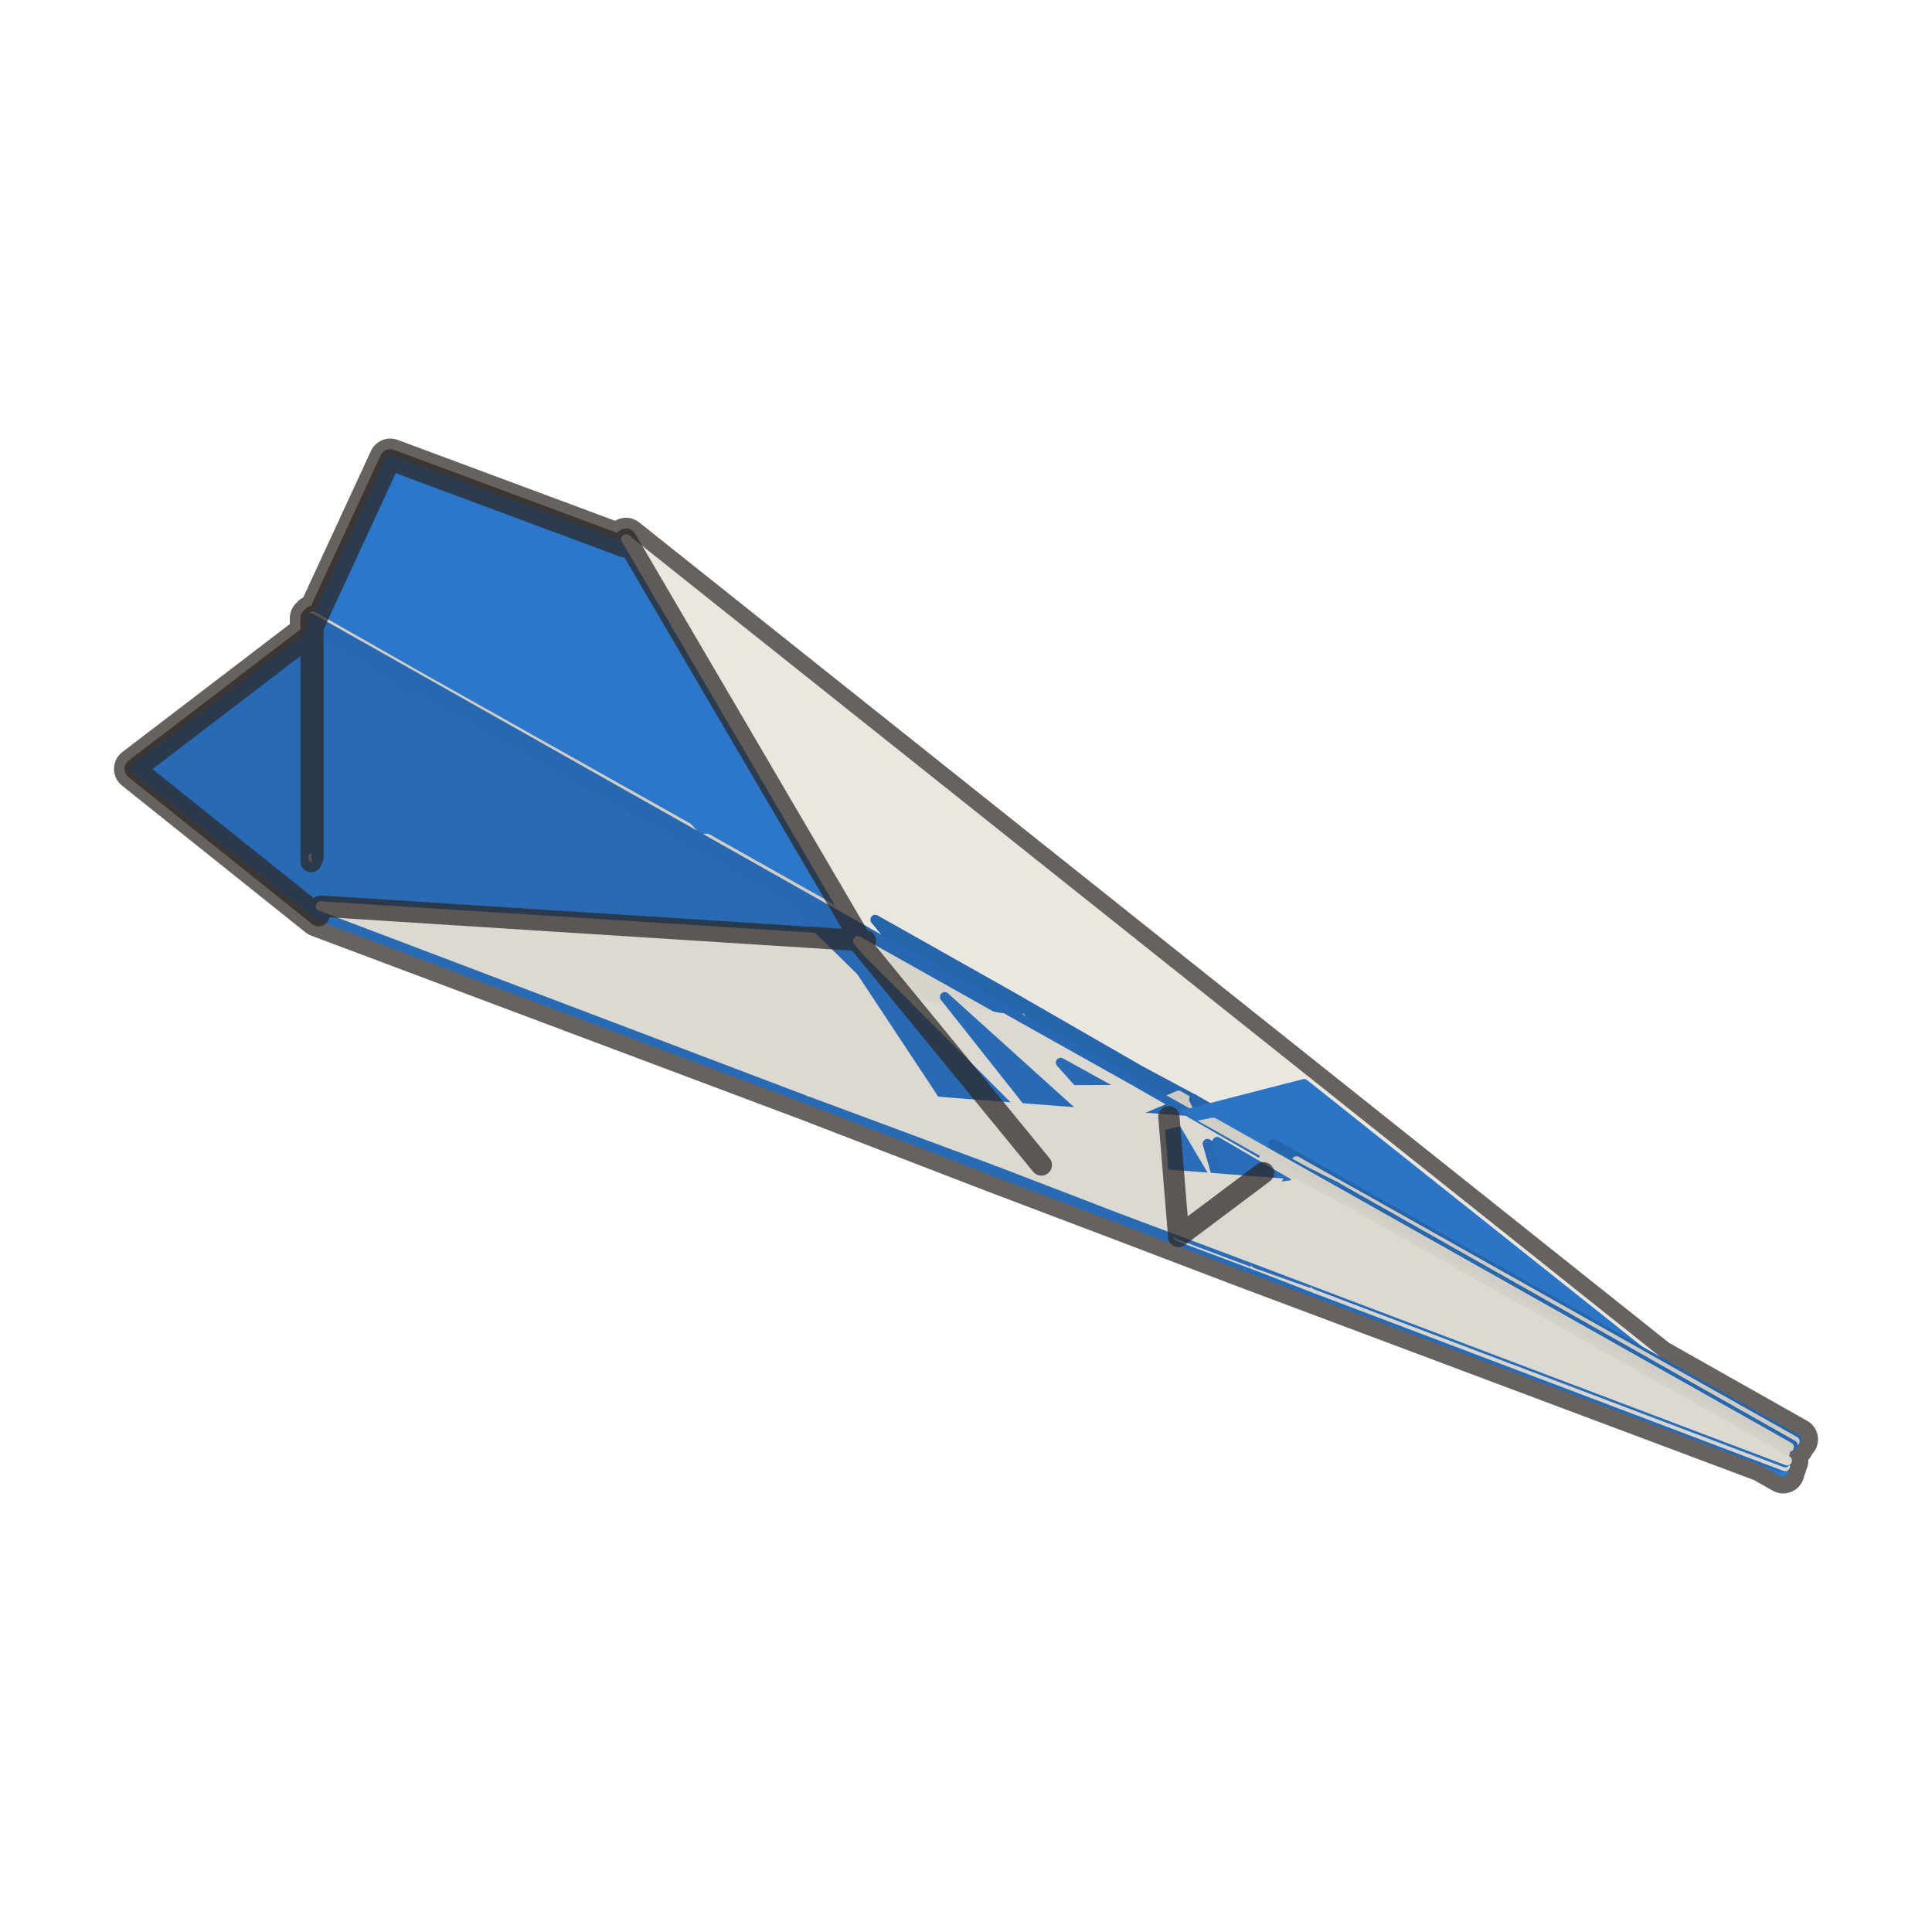
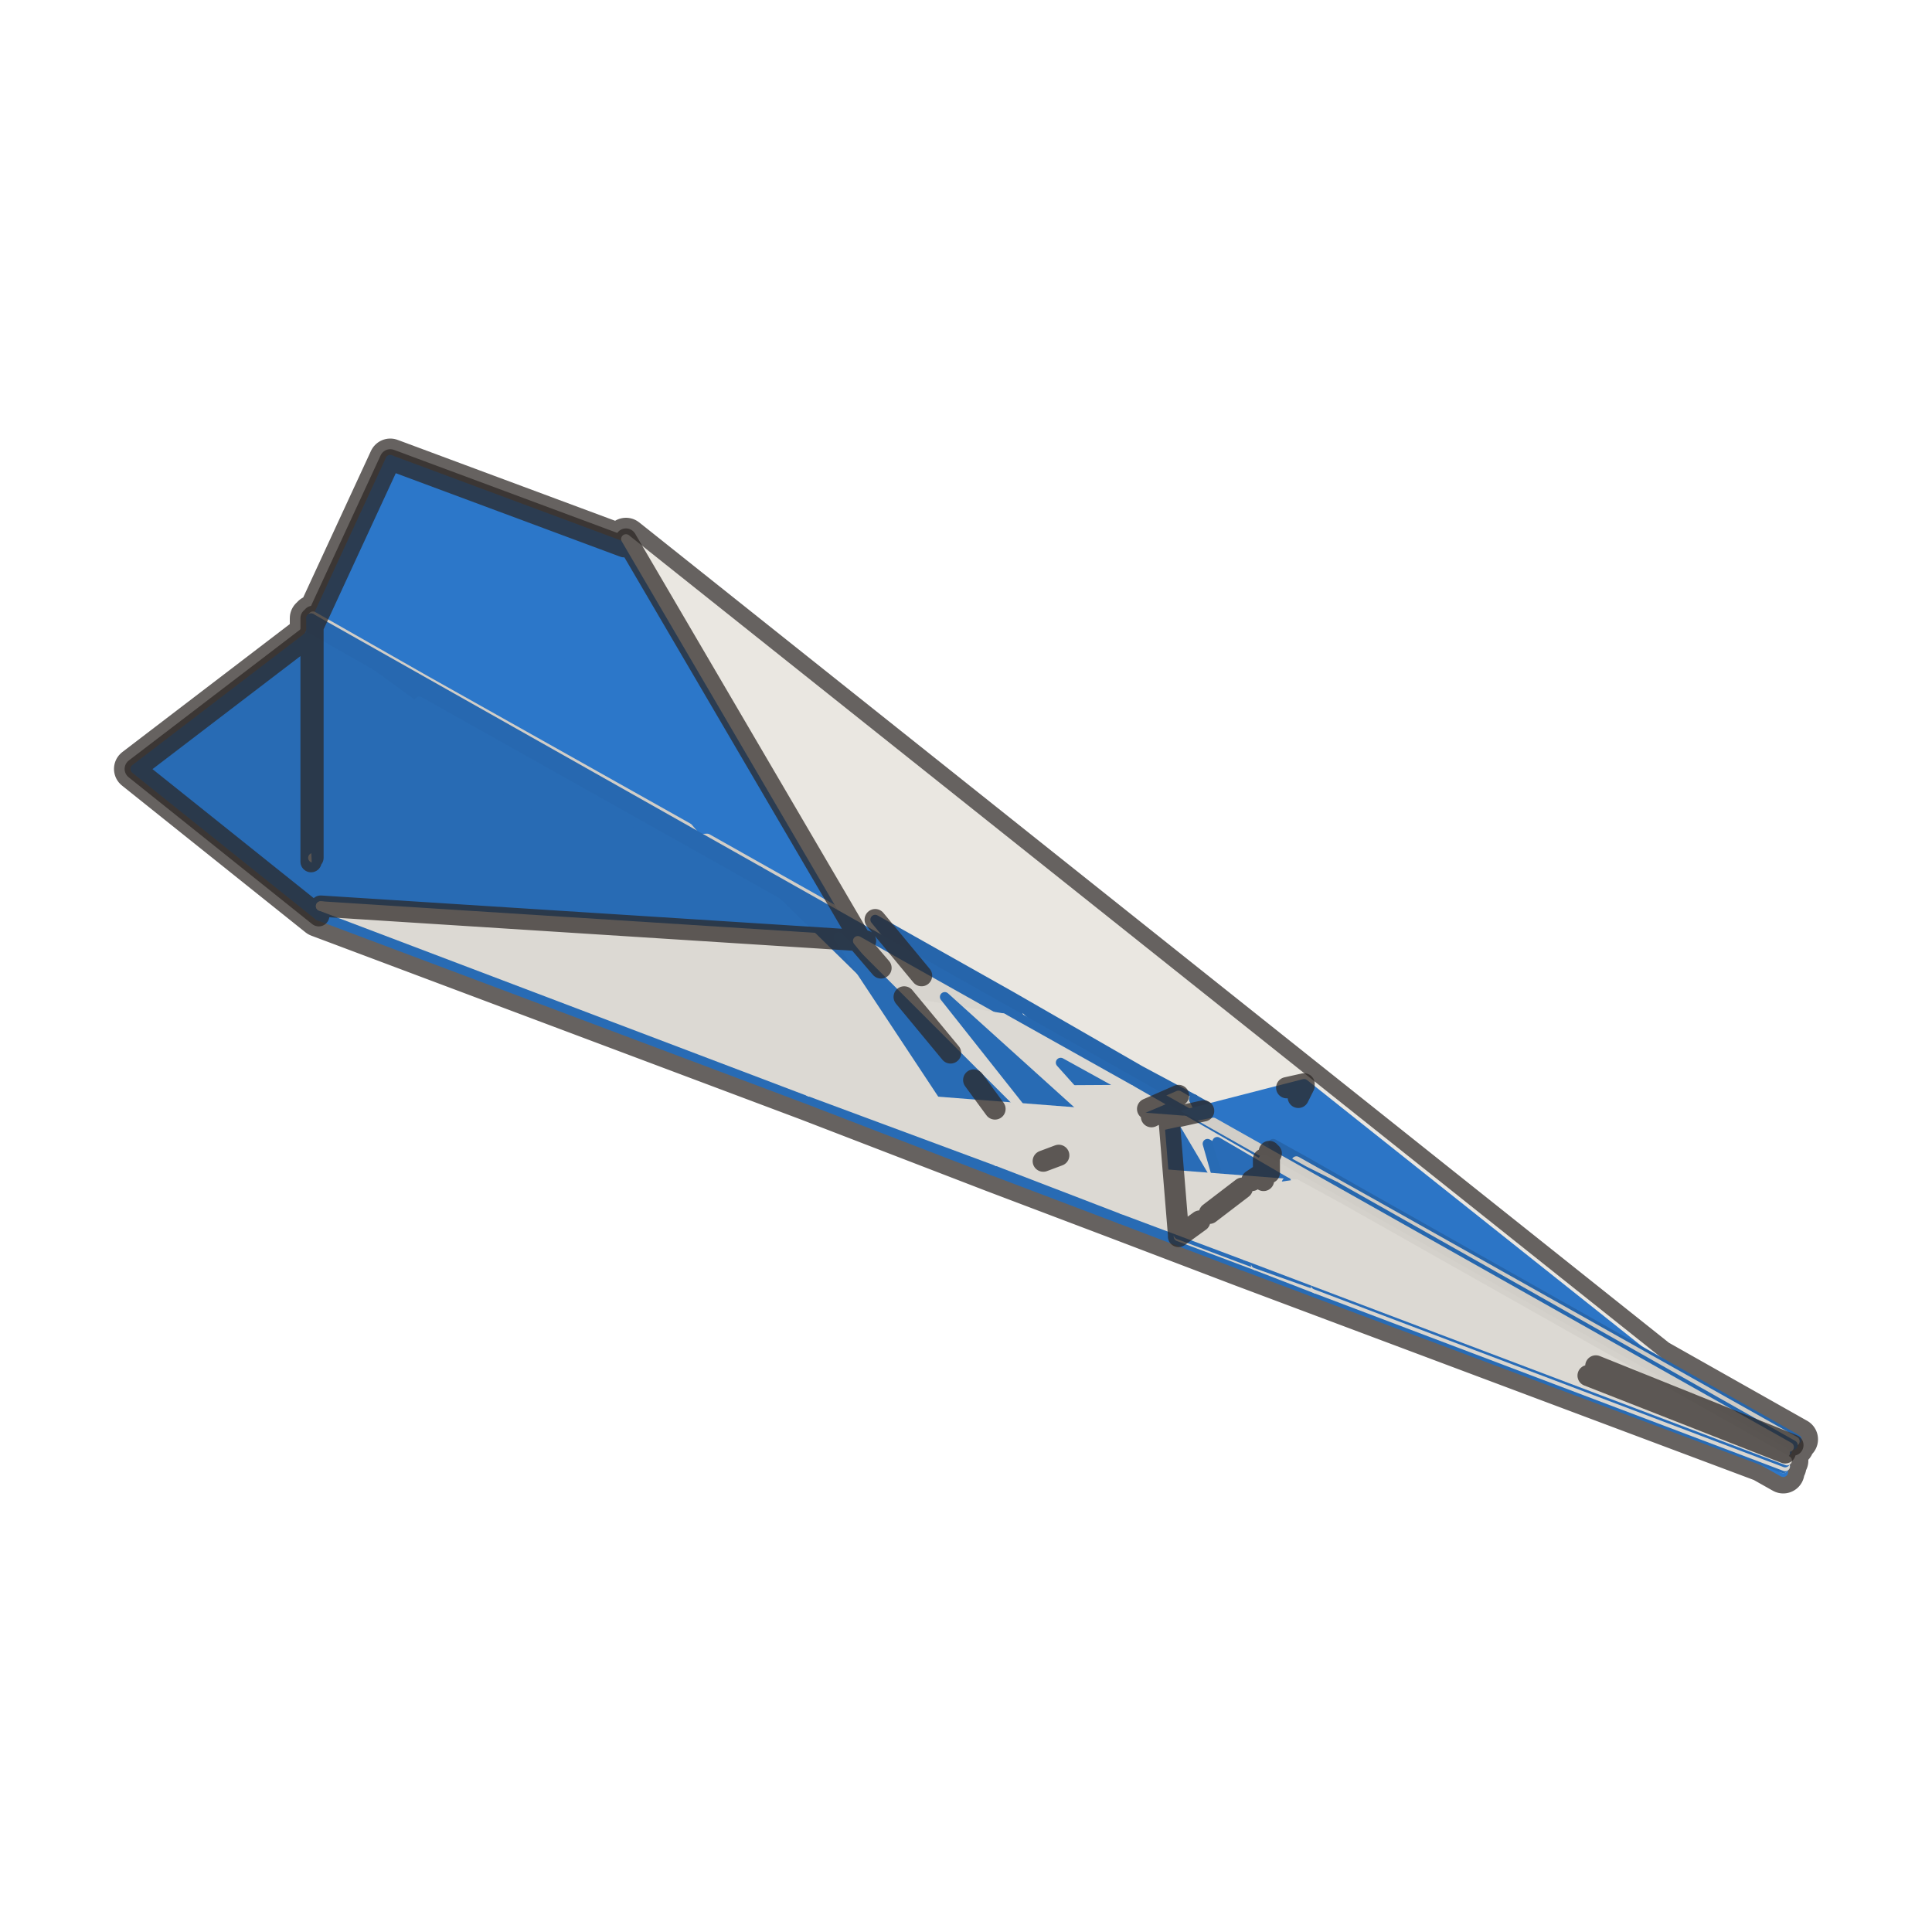
<svg xmlns="http://www.w3.org/2000/svg" viewBox="0 0 100 100" width="100" height="100">
  <path d="M20.2 23.8L15.9 33.1L39.1 46.2ZM16.2 44.4L16.2 31.9L22 35.2ZM16.2 44.4L22 35.2L36.6 43.4ZM20.2 23.8L92.3 76.2L32.3 28.3ZM20.2 23.8L39.1 46.2L92.3 76.2ZM16.2 44.4L36.6 43.4L43.7 47.4ZM16.1 32L16.1 44.6L54.3 59.8ZM15.9 33L7 39.8L16.5 47.4ZM16.2 44.4L43.7 47.4L49.2 50.5ZM15.9 33L16.5 47.4L21.7 36.3ZM16.1 32L54.3 59.8L39.3 45.1ZM21.7 36.3L41.8 56.9L36.3 44.5ZM21.7 36.3L16.5 47.4L41.8 56.9ZM36.3 44.5L41.8 56.9L51.4 60.6ZM92.4 75.7L44.7 48.9L32.4 27.9ZM45.3 47.6L54.8 59.2L52.4 51.6ZM52.4 51.6L64.8 63.2L59 55.4ZM59 55.4L64.8 63.2L61.8 56.9ZM36.3 44.5L51.4 60.6L43.4 48.5ZM54.7 59.4L61 56.7L63.4 58.1ZM16.6 46.9L44.8 48.7L51.9 52.7ZM43.4 48.5L58 63.1L48.9 51.6ZM61.8 56.9L64.8 63.2L70.6 65.6ZM39.3 45.1L54.3 59.8L92.5 75.1ZM92.1 75.5L53.9 60.3L44.4 48.7ZM41.9 56.5L51.9 52.7L58.5 56.4ZM61.8 56.9L70.6 65.6L65.9 59.2ZM92.3 76L65.3 60.8L67.5 56.2ZM92.4 75.9L67.5 56.1L60.5 57.9ZM65.9 59.2L70.6 65.6L67.7 60.2ZM67.7 60.2L70.6 65.6L69.8 61.4ZM64.6 63.4L67.1 60.1L68.7 61ZM69.8 61.4L70.6 65.6L93 74.5ZM64.6 63.4L68.7 61L71.2 62.4ZM65.7 59.6L65.7 64L67.5 60.6ZM67.5 60.6L65.7 64L69.1 61.4ZM70.5 65.7L71.2 62.4L92.9 74.6ZM69.1 61.4L65.7 64L92.8 74.8ZM54.4 59.7L62.8 58.1L92.6 74.9ZM16.6 46.9L51.9 52.7L41.9 56.5ZM54.9 55L64.3 65.5L62.5 59.2ZM41.9 56.5L58.5 56.4L61.3 58ZM43.4 48.5L51.4 60.6L58 63.1ZM92.3 75.4L60.4 57.4L54 60.1ZM48.9 51.6L58 63.1L64.3 65.5ZM60.5 57.8L65 65.4L63 59.1ZM51.6 60.1L61.3 58L65.3 60.3ZM51.6 60.1L65.3 60.3L67.1 61.3ZM92.4 75.2L65.4 64.5L65.4 60ZM62.5 59.2L64.3 65.5L92.3 76ZM61 64L67.1 61.7L65 65.5ZM63 59.1L65 65.4L66.6 61.2ZM60.5 57.8L61 63.9L65 65.4ZM41.9 56.5L61.3 58L51.6 60.1ZM65 65.5L68.7 62.5L68.1 66.7ZM66.6 61.2L68.1 66.5L68.3 62.1ZM51.6 60.1L67.1 61.3L58.1 62.6ZM66.6 61.2L65 65.4L68.1 66.5ZM68.1 66.7L68.7 62.5L92.4 75.9ZM58.1 62.6L67.1 61.3L69.3 62.5ZM58.1 62.6L69.3 62.5L64.5 65ZM70.8 63.5L68.1 66.5L92.4 75.7ZM64.5 65L69.3 62.5L92.5 75.6Z" fill="#2b2623" stroke="#2b2623" stroke-opacity=".72" stroke-width="2.2" stroke-linejoin="round" />
  <path d="M20.2 23.8L15.9 33.1L39.1 46.2Z" fill="#2c77c9" stroke="#2c77c9" stroke-width=".5" stroke-linejoin="round" />
  <path d="M16.2 44.4L16.2 31.9L22 35.2ZM16.2 44.4L22 35.2L36.6 43.4Z" fill="#d1cec8" stroke="#d1cec8" stroke-width=".5" stroke-linejoin="round" />
  <path d="M20.2 23.8L92.3 76.2L32.3 28.3ZM20.2 23.8L39.1 46.2L92.3 76.2Z" fill="#2c77c9" stroke="#2c77c9" stroke-width=".5" stroke-linejoin="round" />
  <path d="M16.2 44.4L36.6 43.4L43.7 47.4Z" fill="#d1cec8" stroke="#d1cec8" stroke-width=".5" stroke-linejoin="round" />
  <path d="M16.1 32L16.1 44.6L54.3 59.8Z" fill="#2768b0" stroke="#2768b0" stroke-width=".5" stroke-linejoin="round" />
  <path d="M15.9 33L7 39.8L16.5 47.4Z" fill="#286bb4" stroke="#286bb4" stroke-width=".5" stroke-linejoin="round" />
  <path d="M16.2 44.4L43.7 47.4L49.2 50.5Z" fill="#d1cec8" stroke="#d1cec8" stroke-width=".5" stroke-linejoin="round" />
  <path d="M15.9 33L16.5 47.4L21.7 36.3Z" fill="#286bb4" stroke="#286bb4" stroke-width=".5" stroke-linejoin="round" />
  <path d="M16.1 32L54.3 59.8L39.3 45.1Z" fill="#2768b0" stroke="#2768b0" stroke-width=".5" stroke-linejoin="round" />
  <path d="M21.7 36.3L41.8 56.9L36.3 44.5ZM21.7 36.3L16.5 47.4L41.8 56.9ZM36.3 44.5L41.8 56.9L51.4 60.6Z" fill="#286bb4" stroke="#286bb4" stroke-width=".5" stroke-linejoin="round" />
  <path d="M92.4 75.7L44.7 48.9L32.4 27.9Z" fill="#eae7e1" stroke="#eae7e1" stroke-width=".5" stroke-linejoin="round" />
  <path d="M45.3 47.6L54.8 59.2L52.4 51.6ZM52.4 51.6L64.8 63.2L59 55.4ZM59 55.4L64.8 63.2L61.8 56.9Z" fill="#2665ab" stroke="#2665ab" stroke-width=".5" stroke-linejoin="round" />
  <path d="M36.3 44.5L51.4 60.6L43.4 48.5Z" fill="#286bb4" stroke="#286bb4" stroke-width=".5" stroke-linejoin="round" />
  <path d="M54.7 59.4L61 56.7L63.4 58.1Z" fill="#cecbc5" stroke="#cecbc5" stroke-width=".5" stroke-linejoin="round" />
  <path d="M16.6 46.9L44.8 48.7L51.9 52.7Z" fill="#dcd9d3" stroke="#dcd9d3" stroke-width=".5" stroke-linejoin="round" />
  <path d="M43.4 48.5L58 63.1L48.9 51.6Z" fill="#286bb4" stroke="#286bb4" stroke-width=".5" stroke-linejoin="round" />
  <path d="M61.8 56.9L64.8 63.2L70.6 65.6Z" fill="#2665ab" stroke="#2665ab" stroke-width=".5" stroke-linejoin="round" />
  <path d="M39.3 45.1L54.3 59.8L92.5 75.1Z" fill="#2768b0" stroke="#2768b0" stroke-width=".5" stroke-linejoin="round" />
  <path d="M92.1 75.5L53.9 60.3L44.4 48.7Z" fill="#d7d4ce" stroke="#d7d4ce" stroke-width=".5" stroke-linejoin="round" />
  <path d="M41.9 56.5L51.9 52.7L58.5 56.4Z" fill="#dcd9d3" stroke="#dcd9d3" stroke-width=".5" stroke-linejoin="round" />
  <path d="M61.8 56.9L70.6 65.6L65.9 59.2Z" fill="#2665ab" stroke="#2665ab" stroke-width=".5" stroke-linejoin="round" />
  <path d="M92.3 76L65.3 60.8L67.5 56.2Z" fill="#eeebe4" stroke="#eeebe4" stroke-width=".5" stroke-linejoin="round" />
  <path d="M92.4 75.9L67.5 56.1L60.5 57.9Z" fill="#2c75c6" stroke="#2c75c6" stroke-width=".5" stroke-linejoin="round" />
  <path d="M65.9 59.2L70.6 65.6L67.7 60.2ZM67.7 60.2L70.6 65.6L69.8 61.4Z" fill="#2665ab" stroke="#2665ab" stroke-width=".5" stroke-linejoin="round" />
  <path d="M64.6 63.4L67.1 60.1L68.7 61Z" fill="#cecbc5" stroke="#cecbc5" stroke-width=".5" stroke-linejoin="round" />
  <path d="M69.8 61.4L70.6 65.6L93 74.5Z" fill="#2665ab" stroke="#2665ab" stroke-width=".5" stroke-linejoin="round" />
  <path d="M64.6 63.4L68.7 61L71.2 62.4Z" fill="#cecbc5" stroke="#cecbc5" stroke-width=".5" stroke-linejoin="round" />
  <path d="M65.7 59.6L65.7 64L67.5 60.6ZM67.5 60.6L65.7 64L69.1 61.4Z" fill="#2667ae" stroke="#2667ae" stroke-width=".5" stroke-linejoin="round" />
  <path d="M70.5 65.7L71.2 62.4L92.9 74.6Z" fill="#cecbc5" stroke="#cecbc5" stroke-width=".5" stroke-linejoin="round" />
  <path d="M69.1 61.4L65.7 64L92.8 74.8Z" fill="#2667ae" stroke="#2667ae" stroke-width=".5" stroke-linejoin="round" />
  <path d="M54.4 59.7L62.8 58.1L92.6 74.9Z" fill="#d1cec8" stroke="#d1cec8" stroke-width=".5" stroke-linejoin="round" />
  <path d="M16.6 46.9L51.9 52.7L41.9 56.5Z" fill="#dcd9d3" stroke="#dcd9d3" stroke-width=".5" stroke-linejoin="round" />
  <path d="M54.9 55L64.3 65.5L62.5 59.2Z" fill="#286bb4" stroke="#286bb4" stroke-width=".5" stroke-linejoin="round" />
  <path d="M41.9 56.5L58.5 56.4L61.3 58Z" fill="#dcd9d3" stroke="#dcd9d3" stroke-width=".5" stroke-linejoin="round" />
  <path d="M43.4 48.5L51.4 60.6L58 63.1Z" fill="#286bb4" stroke="#286bb4" stroke-width=".5" stroke-linejoin="round" />
  <path d="M92.3 75.4L60.4 57.4L54 60.1Z" fill="#286ab3" stroke="#286ab3" stroke-width=".5" stroke-linejoin="round" />
  <path d="M48.9 51.6L58 63.1L64.3 65.5Z" fill="#286bb4" stroke="#286bb4" stroke-width=".5" stroke-linejoin="round" />
  <path d="M60.5 57.8L65 65.4L63 59.1Z" fill="#296cb7" stroke="#296cb7" stroke-width=".5" stroke-linejoin="round" />
  <path d="M51.6 60.1L61.3 58L65.3 60.3ZM51.6 60.1L65.3 60.3L67.1 61.3Z" fill="#dcd9d3" stroke="#dcd9d3" stroke-width=".5" stroke-linejoin="round" />
  <path d="M92.4 75.2L65.4 64.5L65.4 60Z" fill="#d4d1cb" stroke="#d4d1cb" stroke-width=".5" stroke-linejoin="round" />
  <path d="M62.5 59.2L64.3 65.5L92.3 76Z" fill="#286bb4" stroke="#286bb4" stroke-width=".5" stroke-linejoin="round" />
  <path d="M61 64L67.1 61.7L65 65.5Z" fill="#d9d6d0" stroke="#d9d6d0" stroke-width=".5" stroke-linejoin="round" />
  <path d="M63 59.1L65 65.4L66.6 61.2ZM60.5 57.8L61 63.9L65 65.4Z" fill="#296cb7" stroke="#296cb7" stroke-width=".5" stroke-linejoin="round" />
  <path d="M41.9 56.5L61.3 58L51.6 60.1Z" fill="#dcd9d3" stroke="#dcd9d3" stroke-width=".5" stroke-linejoin="round" />
  <path d="M65 65.5L68.7 62.5L68.1 66.7Z" fill="#d9d6d0" stroke="#d9d6d0" stroke-width=".5" stroke-linejoin="round" />
  <path d="M66.6 61.2L68.1 66.5L68.3 62.1Z" fill="#296cb7" stroke="#296cb7" stroke-width=".5" stroke-linejoin="round" />
  <path d="M51.6 60.1L67.1 61.3L58.1 62.6Z" fill="#dcd9d3" stroke="#dcd9d3" stroke-width=".5" stroke-linejoin="round" />
  <path d="M66.6 61.2L65 65.4L68.1 66.5Z" fill="#296cb7" stroke="#296cb7" stroke-width=".5" stroke-linejoin="round" />
  <path d="M68.1 66.7L68.7 62.5L92.4 75.9Z" fill="#d9d6d0" stroke="#d9d6d0" stroke-width=".5" stroke-linejoin="round" />
  <path d="M58.1 62.6L67.1 61.3L69.3 62.5ZM58.1 62.6L69.3 62.5L64.5 65Z" fill="#dcd9d3" stroke="#dcd9d3" stroke-width=".5" stroke-linejoin="round" />
  <path d="M70.8 63.5L68.1 66.5L92.4 75.7Z" fill="#296cb7" stroke="#296cb7" stroke-width=".5" stroke-linejoin="round" />
  <path d="M64.5 65L69.3 62.5L92.5 75.6Z" fill="#dcd9d3" stroke="#dcd9d3" stroke-width=".5" stroke-linejoin="round" />
-   <path d="M16.1 32L16.1 44.6M20.2 23.8L15.9 33.1M16.2 44.4L16.2 31.9M15.9 33L7 39.8M7 39.8L16.5 47.4M16.6 46.9L44.8 48.7M61 64L65.4 60.7M60.5 57.8L61 63.9M53.9 60.3L44.4 48.7M44.7 48.9L32.4 27.9M32.3 28.3L20.2 23.8" fill="none" stroke="#2b2623" stroke-opacity=".72" stroke-width="1.1" stroke-linecap="round" />
+   <path d="M16.1 32L16.1 44.6M20.2 23.8L15.9 33.1M16.2 44.4L16.2 31.9M15.9 33L7 39.8M7 39.8L16.5 47.4M45.3 47.6L47.7 50.5M16.6 46.9L44.8 48.7M65.7 59.6L65.7 60.7M61 64L62.1 63.2M62.6 62.8L64.3 61.5M64.8 61.1L65.4 60.7M59.4 57.4L61 56.7M60.5 57.8L61 63.9M92.4 75.2L82.2 71.2M82.6 70.7L92.8 74.8M60.4 57.4L59.6 57.8M54.8 59.8L54 60.1M67.5 56.1L66.6 56.3M62.3 57.5L60.5 57.9M65.4 61.1L65.4 60M65.3 60.8L65.8 59.7M67.2 56.8L67.5 56.2M51.5 57.4L50.4 55.9M49.2 54.5L46.8 51.6M45.6 50.1L44.4 48.7M44.7 48.9L32.4 27.9M32.3 28.3L20.2 23.8" fill="none" stroke="#2b2623" stroke-opacity=".72" stroke-width="1.1" stroke-linecap="round" />
</svg>
